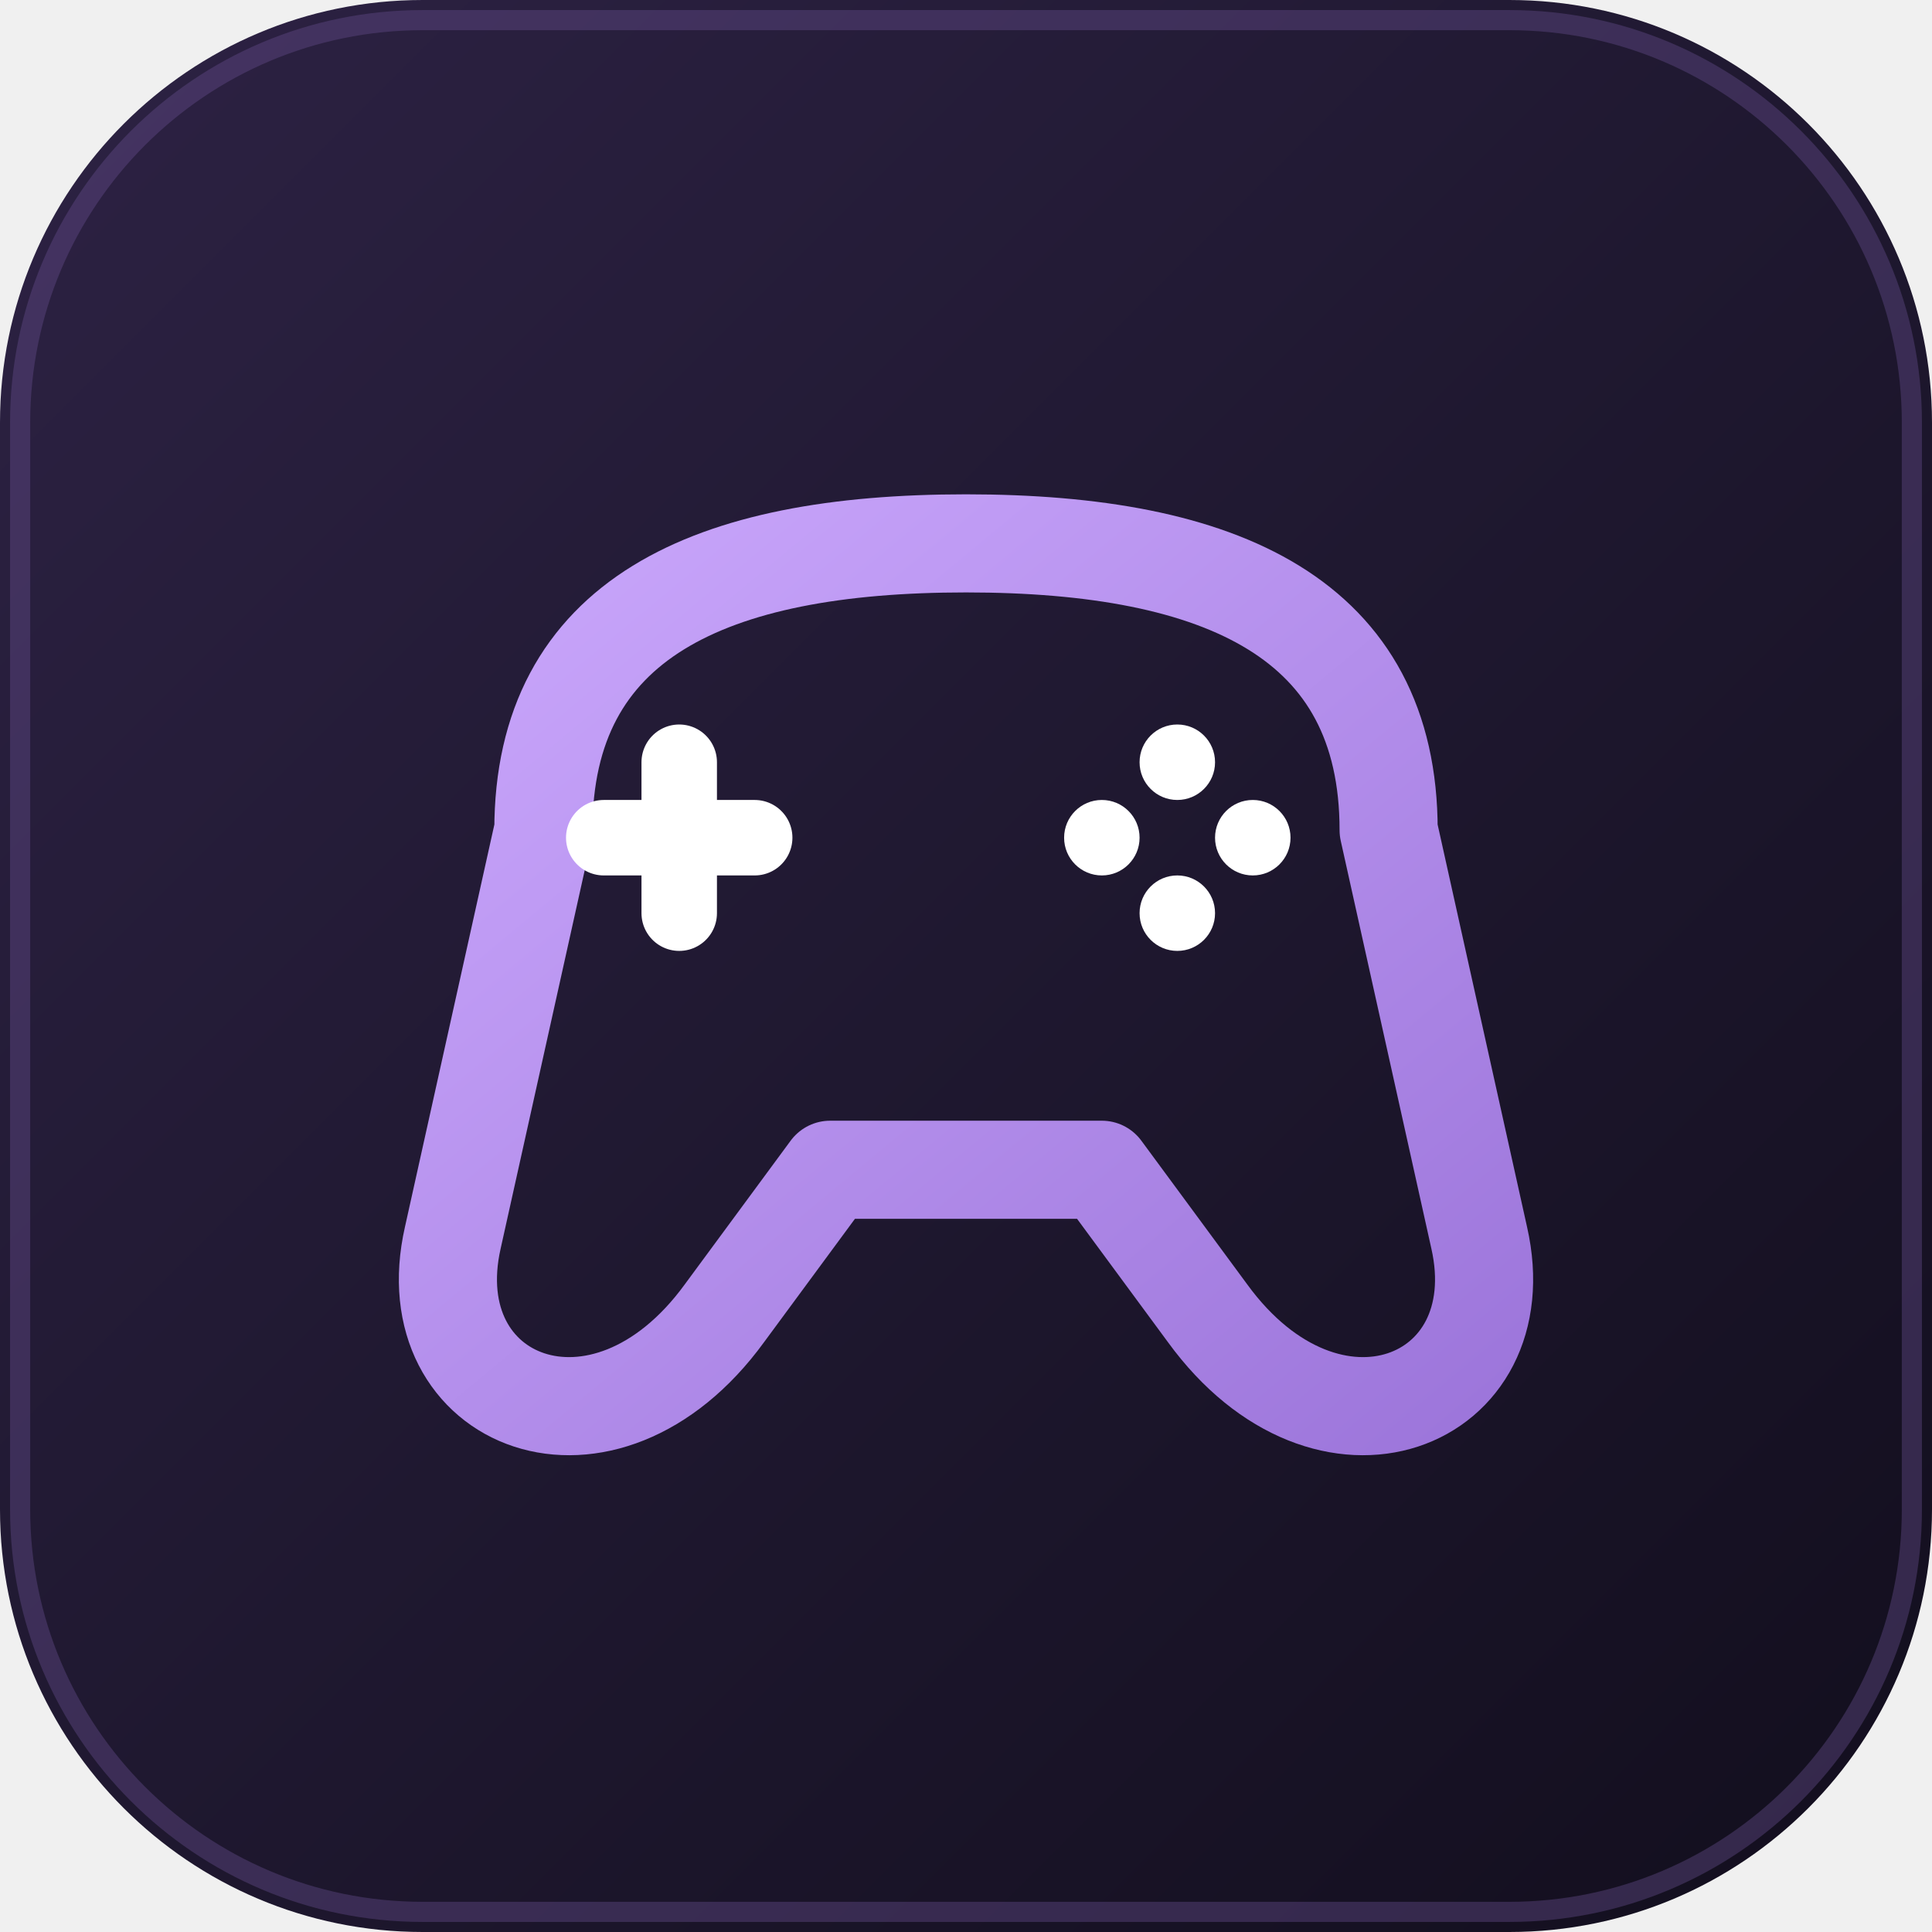
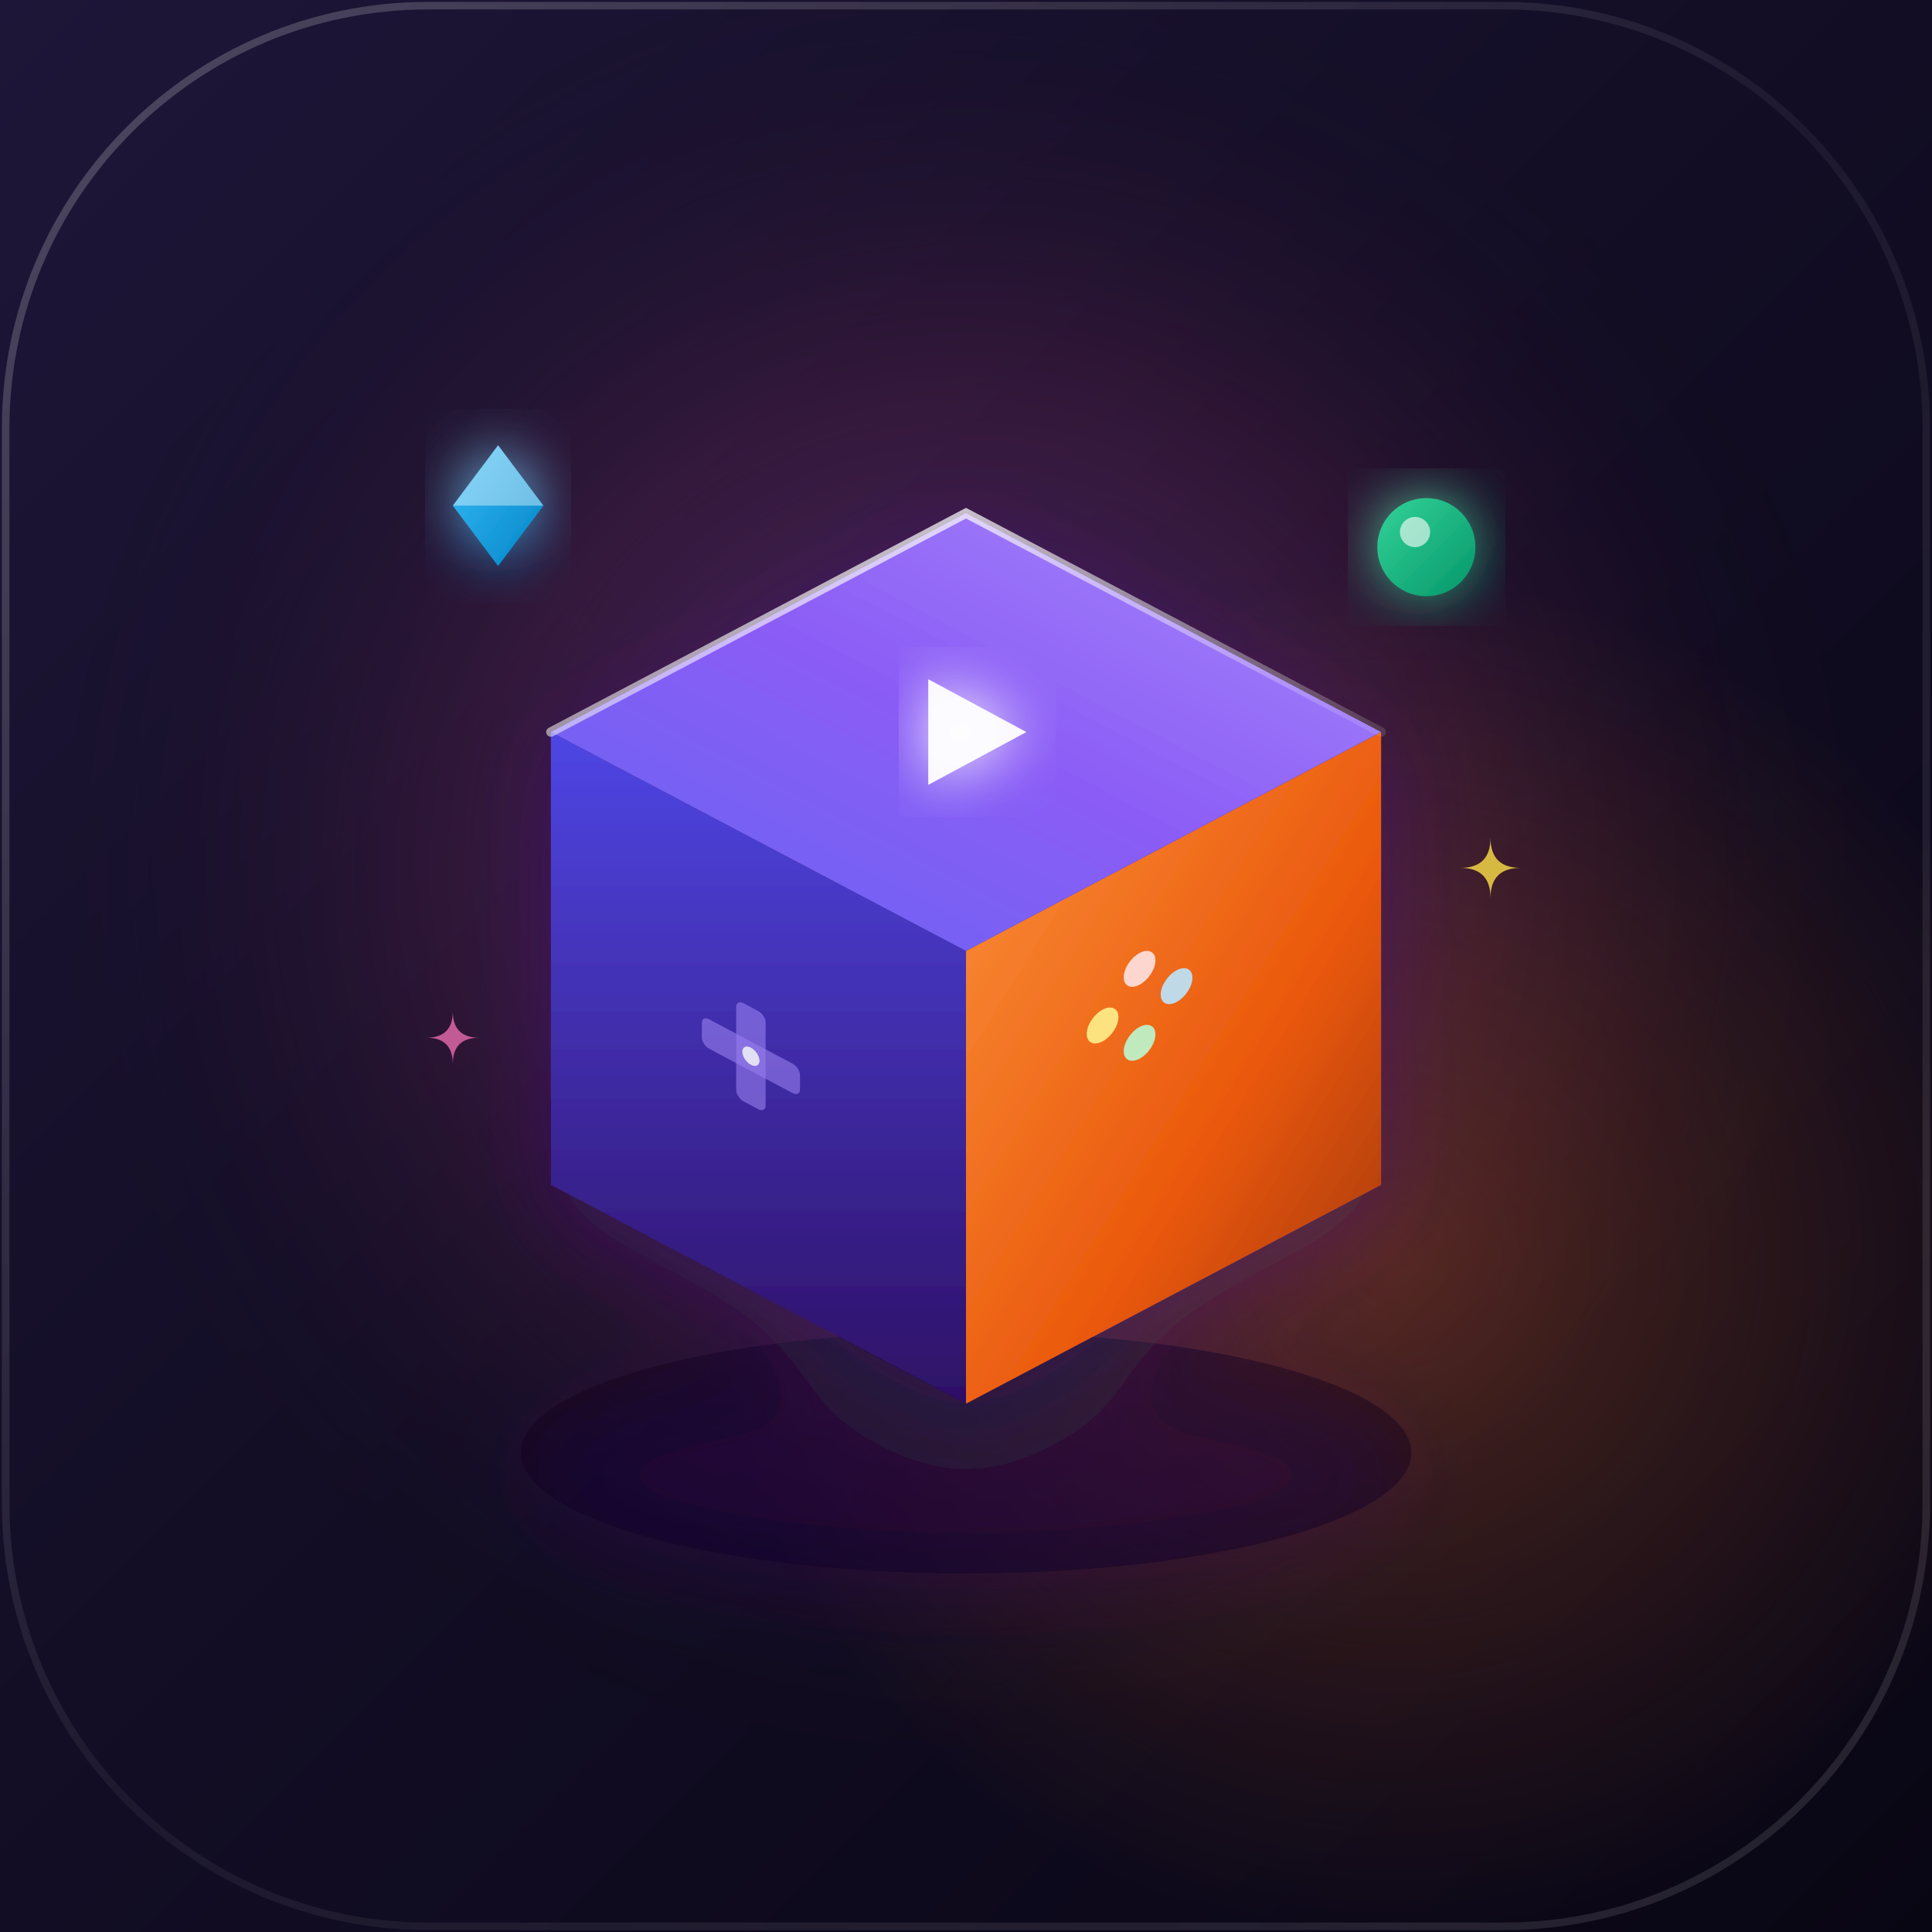
- <svg xmlns="http://www.w3.org/2000/svg" viewBox="0 0 192 192" width="192" height="192">
+ <svg xmlns="http://www.w3.org/2000/svg" viewBox="0 0 512 512" width="192" height="192">
  <defs>
-     <linearGradient id="bg-192" x1="0%" y1="0%" x2="100%" y2="100%">
-       <stop offset="0%" stop-color="#2d2244" />
-       <stop offset="50%" stop-color="#1f1830" />
-       <stop offset="100%" stop-color="#120e1d" />
+     <linearGradient id="bgGrad192" x1="0%" y1="0%" x2="100%" y2="100%">
+       <stop offset="0%" stop-color="#1E1638" />
+       <stop offset="50%" stop-color="#120D24" />
+       <stop offset="100%" stop-color="#090614" />
    </linearGradient>
-     <linearGradient id="pad-192" x1="0%" y1="0%" x2="100%" y2="100%">
-       <stop offset="0%" stop-color="#caa7fc" />
-       <stop offset="100%" stop-color="#9d76db" />
+     <radialGradient id="centerGlow192" cx="50%" cy="45%" r="48%">
+       <stop offset="0%" stop-color="#8B5CF6" stop-opacity="0.38" />
+       <stop offset="55%" stop-color="#EC4899" stop-opacity="0.12" />
+       <stop offset="100%" stop-color="#000000" stop-opacity="0" />
+     </radialGradient>
+     <radialGradient id="orangeGlow192" cx="72%" cy="65%" r="35%">
+       <stop offset="0%" stop-color="#F97316" stop-opacity="0.25" />
+       <stop offset="100%" stop-color="#F97316" stop-opacity="0" />
+     </radialGradient>
+     <linearGradient id="boxTop192" x1="0%" y1="100%" x2="100%" y2="0%">
+       <stop offset="0%" stop-color="#6366F1" />
+       <stop offset="50%" stop-color="#8B5CF6" />
+       <stop offset="100%" stop-color="#A78BFA" />
    </linearGradient>
+     <linearGradient id="boxLeft192" x1="50%" y1="0%" x2="50%" y2="100%">
+       <stop offset="0%" stop-color="#4F46E5" />
+       <stop offset="100%" stop-color="#2E1065" />
+     </linearGradient>
+     <linearGradient id="boxRight192" x1="0%" y1="0%" x2="100%" y2="100%">
+       <stop offset="0%" stop-color="#FB923C" />
+       <stop offset="60%" stop-color="#EA580C" />
+       <stop offset="100%" stop-color="#9A3412" />
+     </linearGradient>
+     <linearGradient id="topEdge192" x1="0%" y1="0%" x2="100%" y2="100%">
+       <stop offset="0%" stop-color="#FFFFFF" stop-opacity="0.9" />
+       <stop offset="100%" stop-color="#FFFFFF" stop-opacity="0.1" />
+     </linearGradient>
+     <linearGradient id="gemGrad192" x1="0%" y1="0%" x2="100%" y2="100%">
+       <stop offset="0%" stop-color="#34D399" />
+       <stop offset="100%" stop-color="#059669" />
+     </linearGradient>
+     <linearGradient id="cyanGrad192" x1="0%" y1="0%" x2="100%" y2="100%">
+       <stop offset="0%" stop-color="#38BDF8" />
+       <stop offset="100%" stop-color="#0284C7" />
+     </linearGradient>
+     <linearGradient id="rimGrad192" x1="0%" y1="0%" x2="100%" y2="100%">
+       <stop offset="0%" stop-color="#FFFFFF" stop-opacity="0.22" />
+       <stop offset="50%" stop-color="#FFFFFF" stop-opacity="0.05" />
+       <stop offset="100%" stop-color="#FFFFFF" stop-opacity="0.12" />
+     </linearGradient>
+     <filter id="softShadow192" x="-20%" y="-20%" width="140%" height="140%">
+       <feDropShadow dx="0" dy="24" stdDeviation="28" flood-color="#000000" flood-opacity="0.65" />
+       <feDropShadow dx="0" dy="6" stdDeviation="12" flood-color="#4C1D95" flood-opacity="0.35" />
+     </filter>
+     <filter id="glowEffect192" x="-30%" y="-30%" width="160%" height="160%">
+       <feGaussianBlur stdDeviation="8" result="blur" />
+       <feComposite in="SourceGraphic" in2="blur" operator="over" />
+     </filter>
  </defs>
-   <rect width="192" height="192" rx="42" fill="url(#bg-192)" />
-   <rect width="188" height="188" x="2" y="2" rx="40" fill="none" stroke="#684f8e" stroke-opacity="0.4" stroke-width="2" />
-   <g transform="translate(36, 48) scale(0.375)" fill="none" stroke="url(#pad-192)" stroke-width="26" stroke-linecap="round" stroke-linejoin="round">
-     <path d="M48 92 C48 36, 92 16, 160 16 C228 16, 272 36, 272 92 L296 200 C306 244, 256 264, 224 220 L196 182 L124 182 L96 220 C64 264, 14 244, 24 200 Z" />
-     <path d="M84 74 L84 114" stroke="#ffffff" stroke-width="20" stroke-linecap="round" />
-     <path d="M64 94 L104 94" stroke="#ffffff" stroke-width="20" stroke-linecap="round" />
-     <circle cx="216" cy="74" r="10" fill="#ffffff" stroke="none" />
-     <circle cx="236" cy="94" r="10" fill="#ffffff" stroke="none" />
-     <circle cx="196" cy="94" r="10" fill="#ffffff" stroke="none" />
-     <circle cx="216" cy="114" r="10" fill="#ffffff" stroke="none" />
+   <rect width="512" height="512" fill="url(#bgGrad192)" />
+   <rect width="512" height="512" fill="url(#centerGlow192)" />
+   <rect width="512" height="512" fill="url(#orangeGlow192)" />
+   <rect x="1.5" y="1.5" width="509" height="509" rx="112" fill="none" stroke="url(#rimGrad192)" stroke-width="2" />
+   <g filter="url(#softShadow192)">
+     <ellipse cx="256" cy="385" rx="118" ry="32" fill="#000000" opacity="0.45" />
+     <path d="M256 252 L146 194 V314 L256 372 Z" fill="url(#boxLeft192)" />
+     <g transform="translate(186, 260) skewY(28) scale(0.65)" opacity="0.85">
+       <rect x="14" y="0" width="12" height="40" rx="3" fill="#A78BFA" opacity="0.6" />
+       <rect x="0" y="14" width="40" height="12" rx="3" fill="#A78BFA" opacity="0.6" />
+       <circle cx="20" cy="20" r="3.5" fill="#FFFFFF" />
+     </g>
+     <path d="M256 252 L366 194 V314 L256 372 Z" fill="url(#boxRight192)" />
+     <g transform="translate(288, 260) skewY(-28) scale(0.7)" opacity="0.9">
+       <circle cx="20" cy="6" r="6" fill="#FEE2E2" />
+       <circle cx="6" cy="20" r="6" fill="#FEF08A" />
+       <circle cx="34" cy="20" r="6" fill="#BAE6FD" />
+       <circle cx="20" cy="34" r="6" fill="#BBF7D0" />
+     </g>
+     <path d="M256 136 L366 194 L256 252 L146 194 Z" fill="url(#boxTop192)" />
+     <path d="M146 194 L256 136 L366 194" fill="none" stroke="url(#topEdge192)" stroke-width="2.5" stroke-linecap="round" />
+     <path d="M256 252 L256 372" fill="none" stroke="url(#topEdge192)" stroke-width="1.8" opacity="0.4" />
+     <g transform="translate(256, 194)" filter="url(#glowEffect192)">
+       <polygon points="-10,-14 16,0 -10,14" fill="#FFFFFF" opacity="0.95" />
+     </g>
+   </g>
+   <g transform="translate(132, 134)" filter="url(#glowEffect192)">
+     <polygon points="0,-16 12,0 0,16 -12,0" fill="url(#cyanGrad192)" />
+     <polygon points="0,-16 12,0 0,0 -12,0" fill="#FFFFFF" opacity="0.4" />
+   </g>
+   <g transform="translate(378, 145)" filter="url(#glowEffect192)">
+     <circle cx="0" cy="0" r="13" fill="url(#gemGrad192)" />
+     <circle cx="-3" cy="-4" r="4" fill="#FFFFFF" opacity="0.6" />
+   </g>
+   <g transform="translate(395, 230)" opacity="0.8">
+     <path d="M0 -8 Q0 0 8 0 Q0 0 0 8 Q0 0 -8 0 Q0 0 0 -8Z" fill="#FDE047" />
+   </g>
+   <g transform="translate(120, 275)" opacity="0.75">
+     <path d="M0 -7 Q0 0 7 0 Q0 0 0 7 Q0 0 -7 0 Q0 0 0 -7Z" fill="#F472B6" />
  </g>
</svg>
